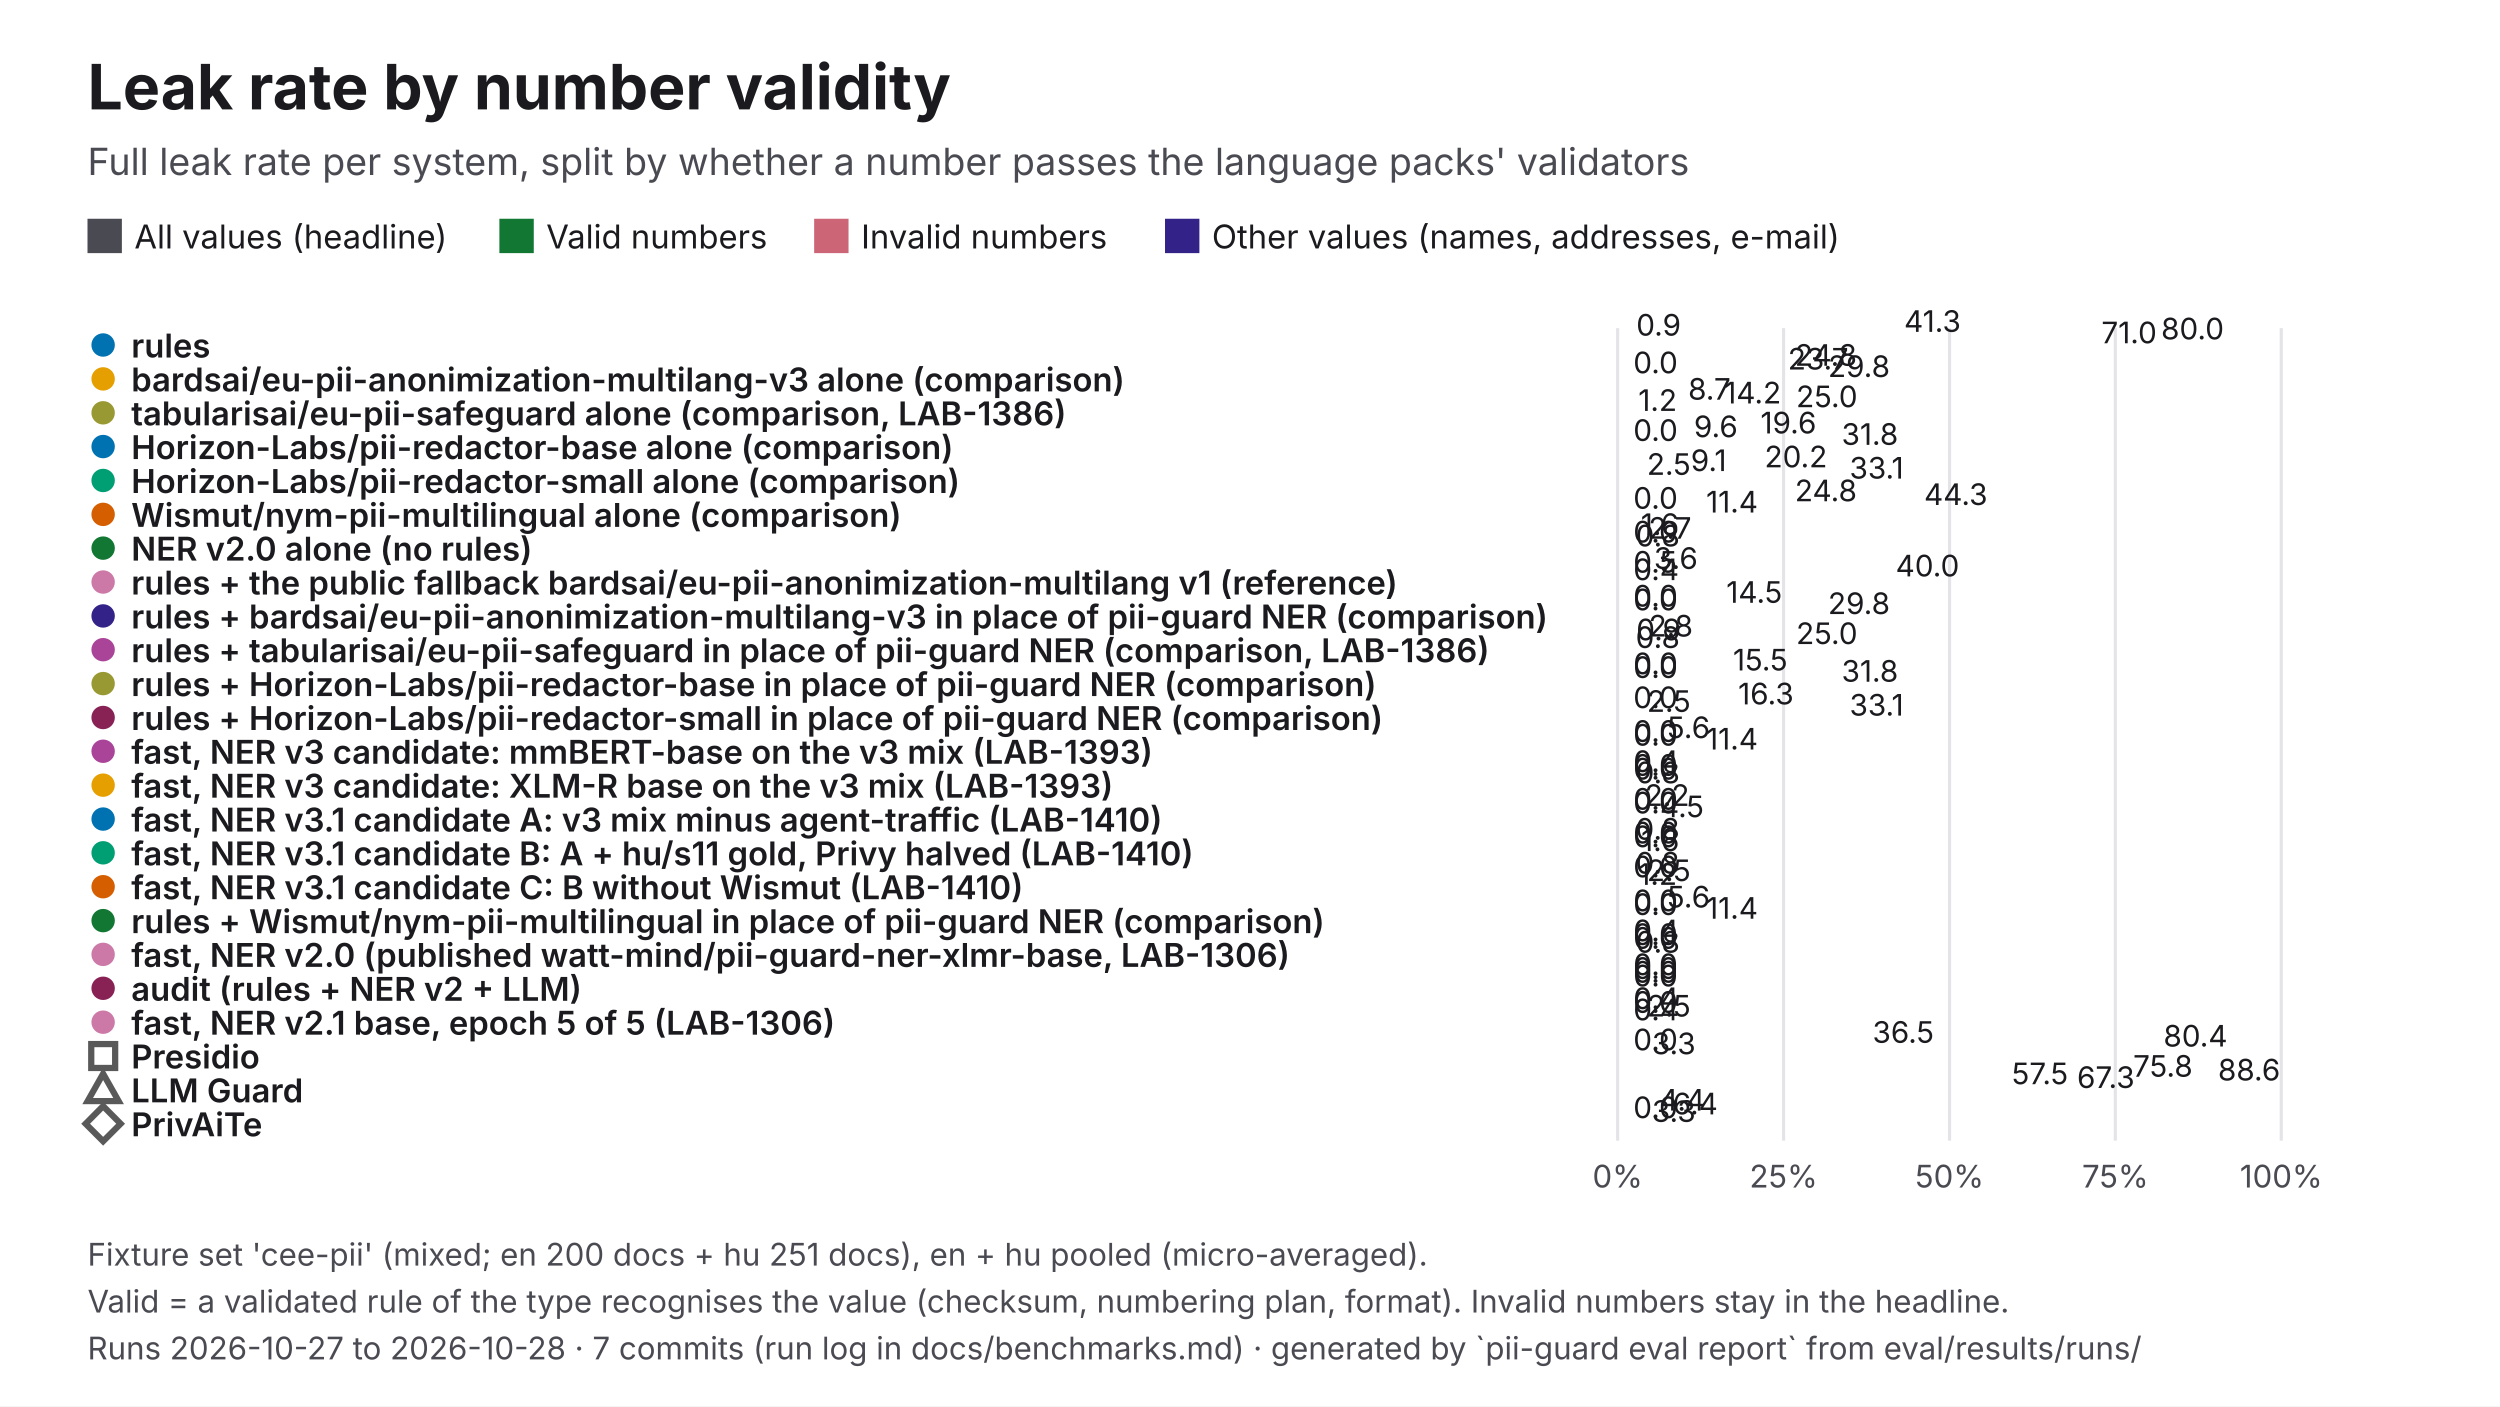
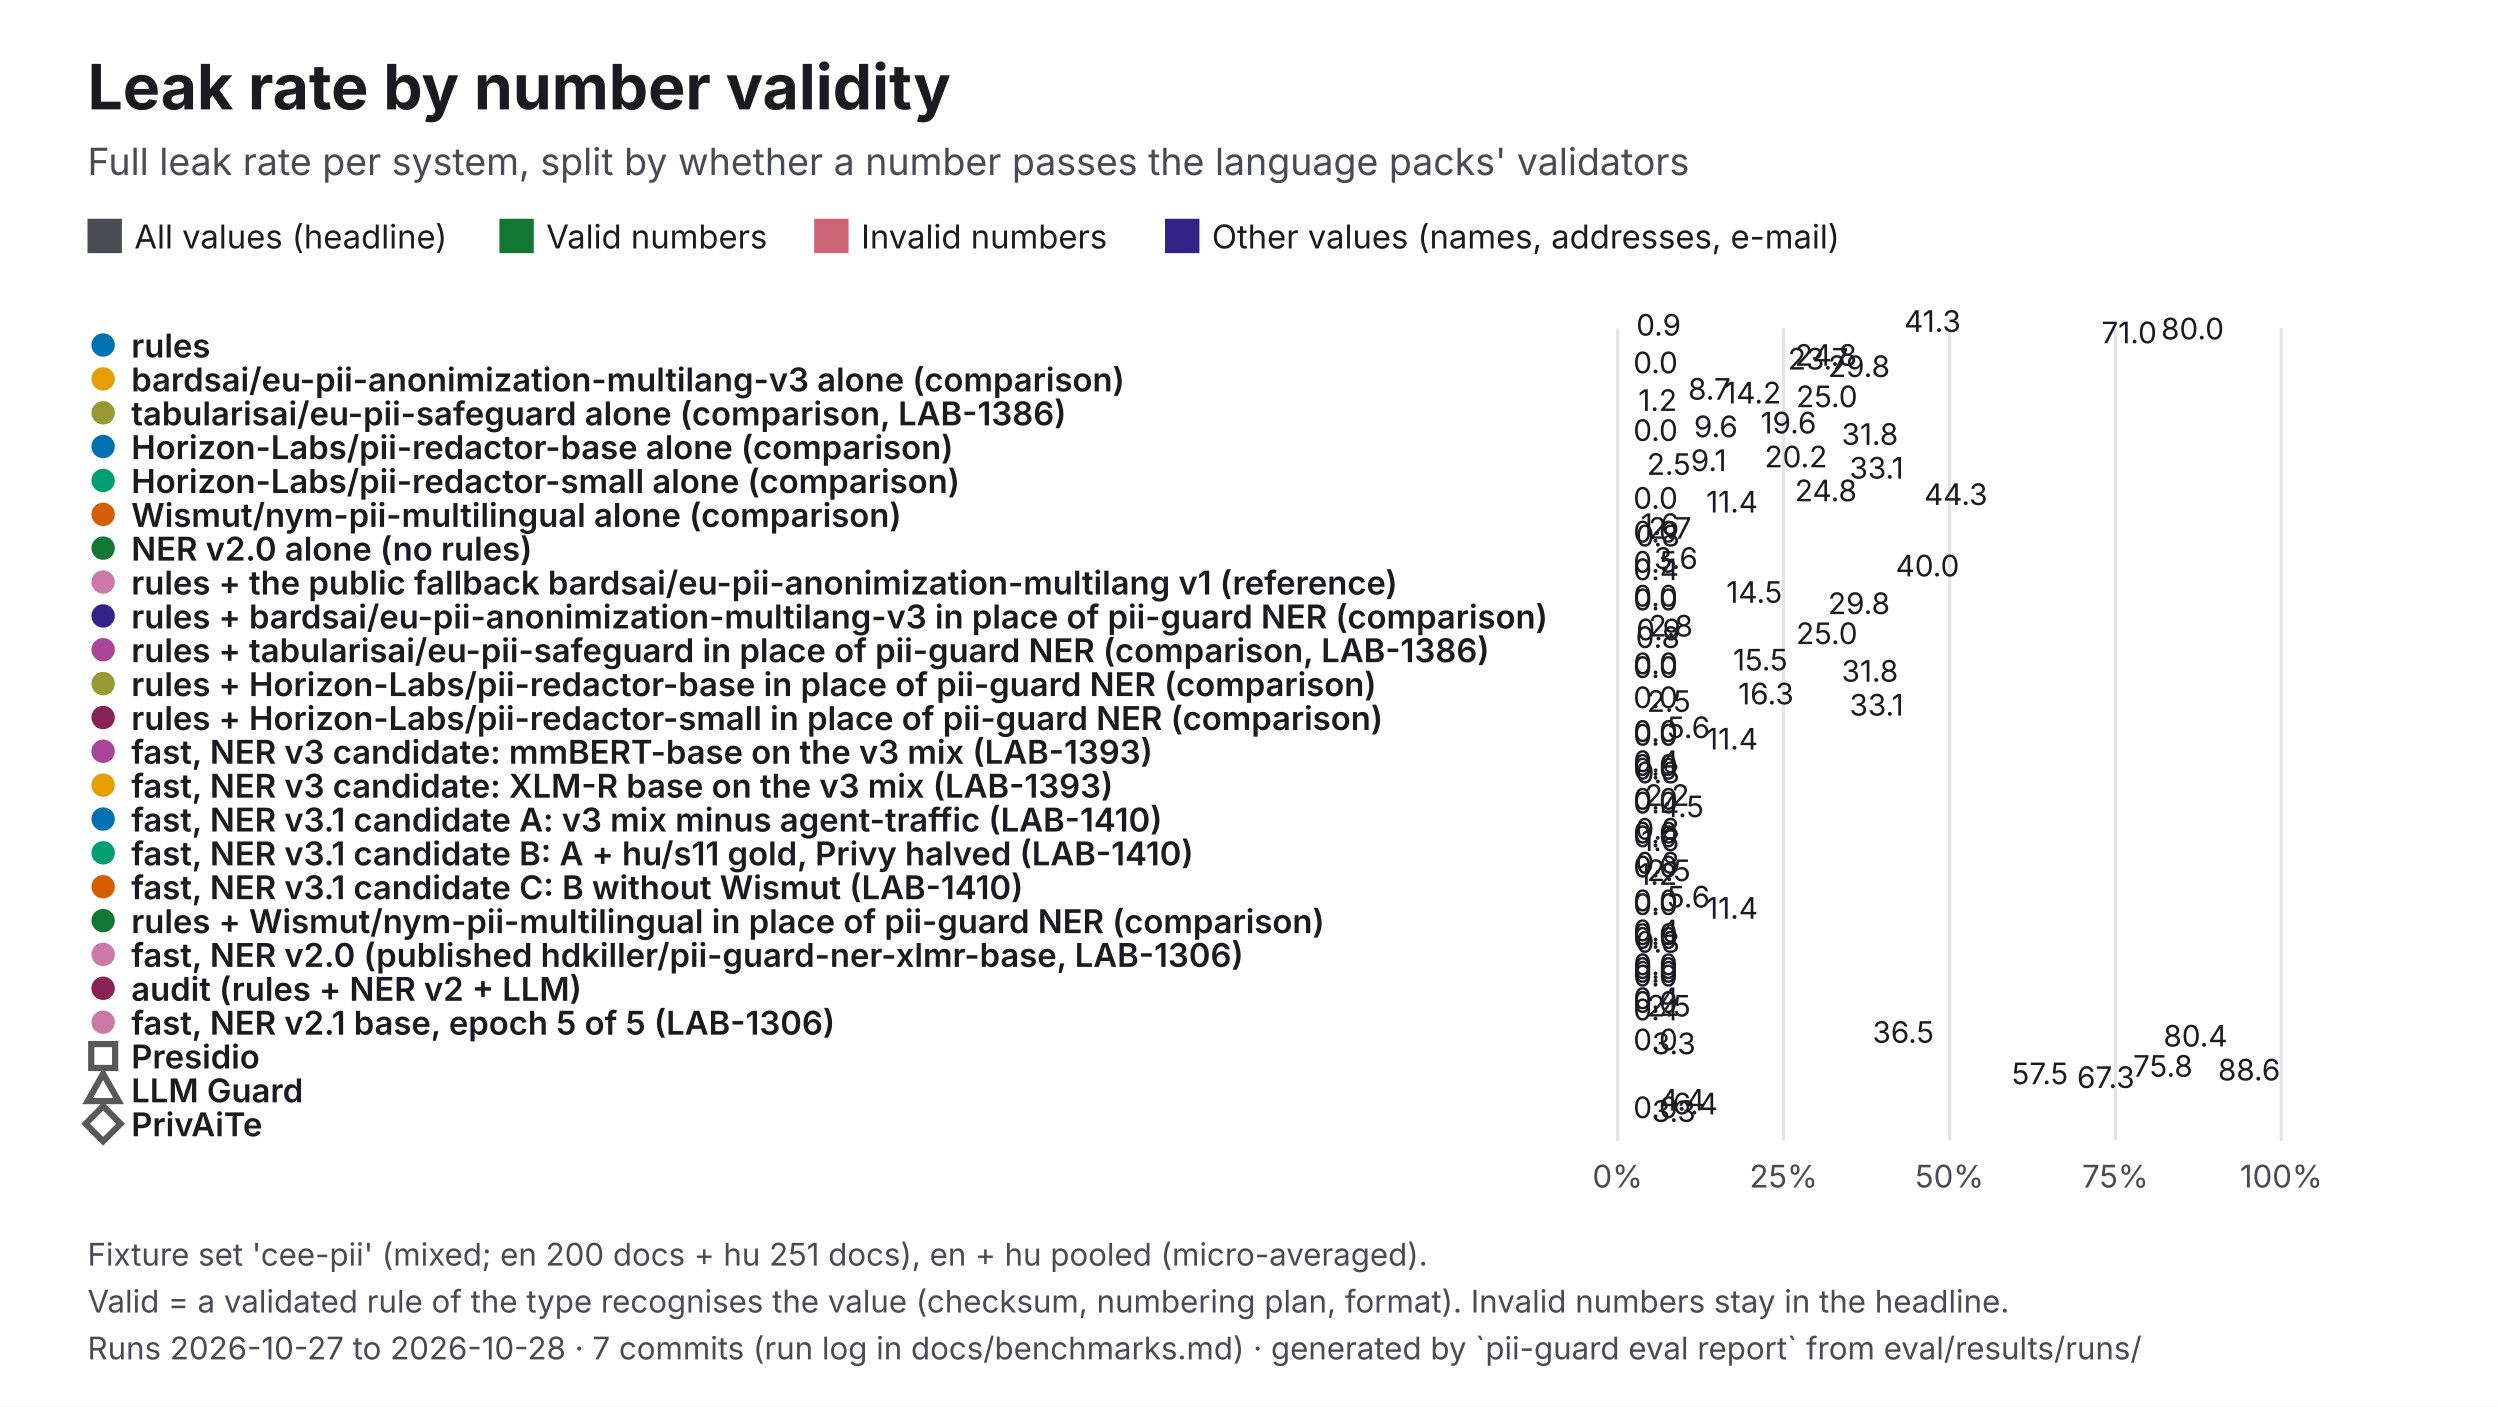
<svg xmlns="http://www.w3.org/2000/svg" viewBox="0 0 1600 900" width="1600" height="900" role="img" aria-labelledby="t d" font-family="Inter, 'Helvetica Neue', Helvetica, Arial, sans-serif">
  <rect width="1600" height="900" fill="#FFFFFF" />
  <text x="56" y="70" font-size="40" fill="#1B1B1F" font-weight="700">Leak rate by number validity</text>
  <text x="56" y="112" font-size="24" fill="#4A4A52">Full leak rate per system, split by whether a number passes the language packs' validators</text>
  <rect x="56" y="140" width="22" height="22" fill="#4A4A52" />
  <text x="86" y="159" font-size="21" fill="#1B1B1F">All values (headline)</text>
  <rect x="319.61" y="140" width="22" height="22" fill="#117733" />
  <text x="349.6" y="159" font-size="21" fill="#1B1B1F">Valid numbers</text>
  <rect x="521.06" y="140" width="22" height="22" fill="#CC6677" />
  <text x="551.1" y="159" font-size="21" fill="#1B1B1F">Invalid numbers</text>
  <rect x="745.61" y="140" width="22" height="22" fill="#332288" />
  <text x="775.6" y="159" font-size="21" fill="#1B1B1F">Other values (names, addresses, e-mail)</text>
  <line x1="1035.3" y1="210" x2="1035.3" y2="730" stroke="#E3E3E8" stroke-width="2" />
  <text x="1035.3" y="760" font-size="20" fill="#4A4A52" text-anchor="middle">0%</text>
  <line x1="1141.5" y1="210" x2="1141.5" y2="730" stroke="#E3E3E8" stroke-width="2" />
  <text x="1141.5" y="760" font-size="20" fill="#4A4A52" text-anchor="middle">25%</text>
  <line x1="1247.7" y1="210" x2="1247.7" y2="730" stroke="#E3E3E8" stroke-width="2" />
  <text x="1247.7" y="760" font-size="20" fill="#4A4A52" text-anchor="middle">50%</text>
  <line x1="1353.8" y1="210" x2="1353.8" y2="730" stroke="#E3E3E8" stroke-width="2" />
  <text x="1353.8" y="760" font-size="20" fill="#4A4A52" text-anchor="middle">75%</text>
  <line x1="1460" y1="210" x2="1460" y2="730" stroke="#E3E3E8" stroke-width="2" />
  <text x="1460" y="760" font-size="20" fill="#4A4A52" text-anchor="middle">100%</text>
  <circle cx="66" cy="220.8" r="9" fill="#0072B2" stroke="#FFFFFF" stroke-width="3" />
  <text x="84" y="228.8" font-size="21" fill="#1B1B1F" font-weight="600">rules</text>
  <rect x="1035.3" y="218" width="175.3" height="-1.6" fill="#4A4A52" />
  <text x="1218.6" y="212.4" font-size="19" fill="#1B1B1F">41.3</text>
  <rect x="1035.3" y="220.4" width="3.9" height="-1.6" fill="#117733" />
  <text x="1047.2" y="214.8" font-size="19" fill="#1B1B1F">0.9</text>
  <rect x="1035.3" y="222.8" width="339.7" height="-1.6" fill="#CC6677" />
  <text x="1383.1" y="217.2" font-size="19" fill="#1B1B1F">80.0</text>
  <rect x="1035.3" y="225.2" width="301.6" height="-1.6" fill="#332288" />
  <text x="1344.9" y="219.7" font-size="19" fill="#1B1B1F">71.0</text>
  <circle cx="66" cy="242.5" r="9" fill="#E69F00" stroke="#FFFFFF" stroke-width="3" />
  <text x="84" y="250.5" font-size="21" fill="#1B1B1F" font-weight="600">bardsai/eu-pii-anonimization-multilang-v3 alone (comparison)</text>
  <rect x="1035.3" y="239.7" width="105.3" height="-1.6" fill="#4A4A52" />
  <text x="1148.7" y="234.1" font-size="19" fill="#1B1B1F">24.8</text>
  <rect x="1035.3" y="242.1" width="100.8" height="-1.6" fill="#117733" />
  <text x="1144.2" y="236.5" font-size="19" fill="#1B1B1F">23.7</text>
  <rect x="1035.3" y="244.5" width="2" height="-1.6" fill="#CC6677" />
  <text x="1045.3" y="238.9" font-size="19" fill="#1B1B1F">0.0</text>
  <rect x="1035.3" y="246.9" width="126.5" height="-1.6" fill="#332288" />
  <text x="1169.9" y="241.3" font-size="19" fill="#1B1B1F">29.8</text>
  <circle cx="66" cy="264.2" r="9" fill="#999933" stroke="#FFFFFF" stroke-width="3" />
  <text x="84" y="272.2" font-size="21" fill="#1B1B1F" font-weight="600">tabularisai/eu-pii-safeguard alone (comparison, LAB-1386)</text>
  <rect x="1035.3" y="261.3" width="37.1" height="-1.6" fill="#4A4A52" />
  <text x="1080.4" y="255.8" font-size="19" fill="#1B1B1F">8.7</text>
  <rect x="1035.3" y="263.8" width="60.1" height="-1.6" fill="#117733" />
  <text x="1103.5" y="258.2" font-size="19" fill="#1B1B1F">14.2</text>
  <rect x="1035.3" y="266.2" width="106.2" height="-1.6" fill="#CC6677" />
  <text x="1149.5" y="260.6" font-size="19" fill="#1B1B1F">25.0</text>
  <rect x="1035.3" y="268.6" width="5.2" height="-1.6" fill="#332288" />
  <text x="1048.5" y="263" font-size="19" fill="#1B1B1F">1.2</text>
  <circle cx="66" cy="285.8" r="9" fill="#0072B2" stroke="#FFFFFF" stroke-width="3" />
  <text x="84" y="293.8" font-size="21" fill="#1B1B1F" font-weight="600">Horizon-Labs/pii-redactor-base alone (comparison)</text>
  <rect x="1035.3" y="283" width="83.4" height="-1.6" fill="#4A4A52" />
  <text x="1126.7" y="277.4" font-size="19" fill="#1B1B1F">19.6</text>
  <rect x="1035.3" y="285.4" width="40.7" height="-1.6" fill="#117733" />
  <text x="1084.1" y="279.8" font-size="19" fill="#1B1B1F">9.6</text>
  <rect x="1035.3" y="287.8" width="2" height="-1.6" fill="#CC6677" />
  <text x="1045.3" y="282.2" font-size="19" fill="#1B1B1F">0.0</text>
  <rect x="1035.3" y="290.2" width="135.2" height="-1.6" fill="#332288" />
  <text x="1178.6" y="284.7" font-size="19" fill="#1B1B1F">31.8</text>
  <circle cx="66" cy="307.5" r="9" fill="#009E73" stroke="#FFFFFF" stroke-width="3" />
  <text x="84" y="315.5" font-size="21" fill="#1B1B1F" font-weight="600">Horizon-Labs/pii-redactor-small alone (comparison)</text>
  <rect x="1035.3" y="304.7" width="86" height="-1.6" fill="#4A4A52" />
  <text x="1129.3" y="299.1" font-size="19" fill="#1B1B1F">20.2</text>
  <rect x="1035.3" y="307.1" width="38.8" height="-1.6" fill="#117733" />
  <text x="1082.1" y="301.5" font-size="19" fill="#1B1B1F">9.1</text>
  <rect x="1035.3" y="309.5" width="10.6" height="-1.6" fill="#CC6677" />
  <text x="1054" y="303.9" font-size="19" fill="#1B1B1F">2.5</text>
  <rect x="1035.3" y="311.9" width="140.4" height="-1.6" fill="#332288" />
  <text x="1183.7" y="306.3" font-size="19" fill="#1B1B1F">33.1</text>
  <circle cx="66" cy="329.2" r="9" fill="#D55E00" stroke="#FFFFFF" stroke-width="3" />
  <text x="84" y="337.2" font-size="21" fill="#1B1B1F" font-weight="600">Wismut/nym-pii-multilingual alone (comparison)</text>
  <rect x="1035.3" y="326.3" width="105.3" height="-1.6" fill="#4A4A52" />
  <text x="1148.7" y="320.8" font-size="19" fill="#1B1B1F">24.8</text>
  <rect x="1035.3" y="328.8" width="188.1" height="-1.6" fill="#117733" />
  <text x="1231.4" y="323.2" font-size="19" fill="#1B1B1F">44.3</text>
  <rect x="1035.3" y="331.2" width="2" height="-1.6" fill="#CC6677" />
  <text x="1045.3" y="325.6" font-size="19" fill="#1B1B1F">0.0</text>
  <rect x="1035.3" y="333.6" width="48.5" height="-1.6" fill="#332288" />
  <text x="1091.9" y="328" font-size="19" fill="#1B1B1F">11.4</text>
  <circle cx="66" cy="350.8" r="9" fill="#117733" stroke="#FFFFFF" stroke-width="3" />
  <text x="84" y="358.8" font-size="21" fill="#1B1B1F" font-weight="600">NER v2.0 alone (no rules)</text>
  <rect x="1035.3" y="348" width="6.8" height="-1.6" fill="#4A4A52" />
  <text x="1050.1" y="342.4" font-size="19" fill="#1B1B1F">1.6</text>
  <rect x="1035.3" y="350.4" width="11.6" height="-1.6" fill="#117733" />
  <text x="1055" y="344.8" font-size="19" fill="#1B1B1F">2.7</text>
  <rect x="1035.3" y="352.8" width="2" height="-1.6" fill="#CC6677" />
  <text x="1045.3" y="347.2" font-size="19" fill="#1B1B1F">0.0</text>
  <rect x="1035.3" y="355.2" width="3.5" height="-1.6" fill="#332288" />
  <text x="1046.8" y="349.7" font-size="19" fill="#1B1B1F">0.8</text>
  <circle cx="66" cy="372.5" r="9" fill="#CC79A7" stroke="#FFFFFF" stroke-width="3" />
  <text x="84" y="380.5" font-size="21" fill="#1B1B1F" font-weight="600">rules + the public fallback bardsai/eu-pii-anonimization-multilang v1 (reference)</text>
  <rect x="1035.3" y="369.7" width="15.2" height="-1.6" fill="#4A4A52" />
  <text x="1058.5" y="364.1" font-size="19" fill="#1B1B1F">3.6</text>
  <rect x="1035.3" y="372.1" width="2" height="-1.6" fill="#117733" />
  <text x="1045.3" y="366.5" font-size="19" fill="#1B1B1F">0.5</text>
  <rect x="1035.3" y="374.5" width="169.9" height="-1.6" fill="#CC6677" />
  <text x="1213.2" y="368.9" font-size="19" fill="#1B1B1F">40.0</text>
  <rect x="1035.3" y="376.9" width="2" height="-1.6" fill="#332288" />
  <text x="1045.3" y="371.3" font-size="19" fill="#1B1B1F">0.4</text>
  <circle cx="66" cy="394.2" r="9" fill="#332288" stroke="#FFFFFF" stroke-width="3" />
  <text x="84" y="402.2" font-size="21" fill="#1B1B1F" font-weight="600">rules + bardsai/eu-pii-anonimization-multilang-v3 in place of pii-guard NER (comparison)</text>
  <rect x="1035.3" y="391.3" width="61.5" height="-1.6" fill="#4A4A52" />
  <text x="1104.8" y="385.8" font-size="19" fill="#1B1B1F">14.5</text>
  <rect x="1035.3" y="393.8" width="2" height="-1.6" fill="#117733" />
  <text x="1045.3" y="388.2" font-size="19" fill="#1B1B1F">0.0</text>
  <rect x="1035.3" y="396.2" width="2" height="-1.6" fill="#CC6677" />
  <text x="1045.3" y="390.6" font-size="19" fill="#1B1B1F">0.0</text>
  <rect x="1035.3" y="398.6" width="126.5" height="-1.6" fill="#332288" />
  <text x="1169.9" y="393" font-size="19" fill="#1B1B1F">29.8</text>
  <circle cx="66" cy="415.8" r="9" fill="#AA4499" stroke="#FFFFFF" stroke-width="3" />
  <text x="84" y="423.8" font-size="21" fill="#1B1B1F" font-weight="600">rules + tabularisai/eu-pii-safeguard in place of pii-guard NER (comparison, LAB-1386)</text>
  <rect x="1035.3" y="413" width="11.8" height="-1.6" fill="#4A4A52" />
  <text x="1055.1" y="407.4" font-size="19" fill="#1B1B1F">2.8</text>
  <rect x="1035.3" y="415.4" width="3.9" height="-1.6" fill="#117733" />
  <text x="1047.2" y="409.8" font-size="19" fill="#1B1B1F">0.9</text>
  <rect x="1035.3" y="417.8" width="106.2" height="-1.6" fill="#CC6677" />
  <text x="1149.5" y="412.2" font-size="19" fill="#1B1B1F">25.0</text>
  <rect x="1035.3" y="420.2" width="3.5" height="-1.6" fill="#332288" />
  <text x="1046.8" y="414.7" font-size="19" fill="#1B1B1F">0.8</text>
  <circle cx="66" cy="437.5" r="9" fill="#999933" stroke="#FFFFFF" stroke-width="3" />
  <text x="84" y="445.5" font-size="21" fill="#1B1B1F" font-weight="600">rules + Horizon-Labs/pii-redactor-base in place of pii-guard NER (comparison)</text>
  <rect x="1035.3" y="434.7" width="65.7" height="-1.6" fill="#4A4A52" />
  <text x="1109.1" y="429.1" font-size="19" fill="#1B1B1F">15.5</text>
  <rect x="1035.3" y="437.1" width="2" height="-1.6" fill="#117733" />
  <text x="1045.3" y="431.5" font-size="19" fill="#1B1B1F">0.0</text>
  <rect x="1035.3" y="439.5" width="2" height="-1.6" fill="#CC6677" />
  <text x="1045.3" y="433.9" font-size="19" fill="#1B1B1F">0.0</text>
  <rect x="1035.3" y="441.9" width="135.2" height="-1.6" fill="#332288" />
  <text x="1178.6" y="436.3" font-size="19" fill="#1B1B1F">31.8</text>
  <circle cx="66" cy="459.2" r="9" fill="#882255" stroke="#FFFFFF" stroke-width="3" />
  <text x="84" y="467.2" font-size="21" fill="#1B1B1F" font-weight="600">rules + Horizon-Labs/pii-redactor-small in place of pii-guard NER (comparison)</text>
  <rect x="1035.3" y="456.3" width="69.1" height="-1.6" fill="#4A4A52" />
  <text x="1112.4" y="450.8" font-size="19" fill="#1B1B1F">16.3</text>
  <rect x="1035.3" y="458.8" width="2" height="-1.6" fill="#117733" />
  <text x="1045.3" y="453.2" font-size="19" fill="#1B1B1F">0.0</text>
  <rect x="1035.3" y="461.2" width="10.6" height="-1.6" fill="#CC6677" />
  <text x="1054" y="455.6" font-size="19" fill="#1B1B1F">2.5</text>
  <rect x="1035.3" y="463.6" width="140.4" height="-1.6" fill="#332288" />
  <text x="1183.7" y="458" font-size="19" fill="#1B1B1F">33.1</text>
  <circle cx="66" cy="480.8" r="9" fill="#AA4499" stroke="#FFFFFF" stroke-width="3" />
  <text x="84" y="488.8" font-size="21" fill="#1B1B1F" font-weight="600">fast, NER v3 candidate: mmBERT-base on the v3 mix (LAB-1393)</text>
  <rect x="1035.3" y="478" width="23.6" height="-1.6" fill="#4A4A52" />
  <text x="1066.9" y="472.4" font-size="19" fill="#1B1B1F">5.6</text>
  <rect x="1035.3" y="480.4" width="2" height="-1.6" fill="#117733" />
  <text x="1045.3" y="474.8" font-size="19" fill="#1B1B1F">0.0</text>
  <rect x="1035.3" y="482.8" width="2" height="-1.6" fill="#CC6677" />
  <text x="1045.3" y="477.2" font-size="19" fill="#1B1B1F">0.0</text>
  <rect x="1035.3" y="485.2" width="48.5" height="-1.6" fill="#332288" />
  <text x="1091.9" y="479.7" font-size="19" fill="#1B1B1F">11.4</text>
  <circle cx="66" cy="502.5" r="9" fill="#E69F00" stroke="#FFFFFF" stroke-width="3" />
  <text x="84" y="510.5" font-size="21" fill="#1B1B1F" font-weight="600">fast, NER v3 candidate: XLM-R base on the v3 mix (LAB-1393)</text>
  <rect x="1035.3" y="499.7" width="2" height="-1.6" fill="#4A4A52" />
  <text x="1045.3" y="494.1" font-size="19" fill="#1B1B1F">0.4</text>
  <rect x="1035.3" y="502.1" width="2" height="-1.6" fill="#117733" />
  <text x="1045.3" y="496.5" font-size="19" fill="#1B1B1F">0.0</text>
  <rect x="1035.3" y="504.5" width="2" height="-1.6" fill="#CC6677" />
  <text x="1045.3" y="498.9" font-size="19" fill="#1B1B1F">0.0</text>
  <rect x="1035.3" y="506.9" width="3.5" height="-1.6" fill="#332288" />
  <text x="1046.8" y="501.3" font-size="19" fill="#1B1B1F">0.8</text>
  <circle cx="66" cy="524.2" r="9" fill="#0072B2" stroke="#FFFFFF" stroke-width="3" />
  <text x="84" y="532.2" font-size="21" fill="#1B1B1F" font-weight="600">fast, NER v3.1 candidate A: v3 mix minus agent-traffic (LAB-1410)</text>
  <rect x="1035.3" y="521.3" width="9.3" height="-1.6" fill="#4A4A52" />
  <text x="1052.6" y="515.8" font-size="19" fill="#1B1B1F">2.2</text>
  <rect x="1035.3" y="523.8" width="2" height="-1.6" fill="#117733" />
  <text x="1045.3" y="518.2" font-size="19" fill="#1B1B1F">0.0</text>
  <rect x="1035.3" y="526.2" width="2" height="-1.6" fill="#CC6677" />
  <text x="1045.3" y="520.6" font-size="19" fill="#1B1B1F">0.0</text>
  <rect x="1035.3" y="528.6" width="19.1" height="-1.6" fill="#332288" />
  <text x="1062.4" y="523" font-size="19" fill="#1B1B1F">4.5</text>
  <circle cx="66" cy="545.8" r="9" fill="#009E73" stroke="#FFFFFF" stroke-width="3" />
  <text x="84" y="553.8" font-size="21" fill="#1B1B1F" font-weight="600">fast, NER v3.1 candidate B: A + hu/s11 gold, Privy halved (LAB-1410)</text>
  <rect x="1035.3" y="543" width="3.4" height="-1.6" fill="#4A4A52" />
  <text x="1046.7" y="537.4" font-size="19" fill="#1B1B1F">0.8</text>
  <rect x="1035.3" y="545.4" width="2" height="-1.6" fill="#117733" />
  <text x="1045.3" y="539.8" font-size="19" fill="#1B1B1F">0.0</text>
  <rect x="1035.3" y="547.8" width="2" height="-1.6" fill="#CC6677" />
  <text x="1045.3" y="542.2" font-size="19" fill="#1B1B1F">0.0</text>
  <rect x="1035.3" y="550.2" width="6.9" height="-1.6" fill="#332288" />
  <text x="1050.3" y="544.7" font-size="19" fill="#1B1B1F">1.6</text>
  <circle cx="66" cy="567.5" r="9" fill="#D55E00" stroke="#FFFFFF" stroke-width="3" />
  <text x="84" y="575.5" font-size="21" fill="#1B1B1F" font-weight="600">fast, NER v3.1 candidate C: B without Wismut (LAB-1410)</text>
  <rect x="1035.3" y="564.7" width="3.4" height="-1.6" fill="#4A4A52" />
  <text x="1046.7" y="559.1" font-size="19" fill="#1B1B1F">0.8</text>
  <rect x="1035.3" y="567.1" width="2" height="-1.6" fill="#117733" />
  <text x="1045.3" y="561.5" font-size="19" fill="#1B1B1F">0.0</text>
  <rect x="1035.3" y="569.5" width="10.6" height="-1.6" fill="#CC6677" />
  <text x="1054" y="563.9" font-size="19" fill="#1B1B1F">2.5</text>
  <rect x="1035.3" y="571.9" width="5.2" height="-1.6" fill="#332288" />
  <text x="1048.5" y="566.3" font-size="19" fill="#1B1B1F">1.2</text>
  <circle cx="66" cy="589.2" r="9" fill="#117733" stroke="#FFFFFF" stroke-width="3" />
  <text x="84" y="597.2" font-size="21" fill="#1B1B1F" font-weight="600">rules + Wismut/nym-pii-multilingual in place of pii-guard NER (comparison)</text>
  <rect x="1035.3" y="586.3" width="23.6" height="-1.6" fill="#4A4A52" />
  <text x="1066.9" y="580.8" font-size="19" fill="#1B1B1F">5.6</text>
  <rect x="1035.3" y="588.8" width="2" height="-1.6" fill="#117733" />
  <text x="1045.3" y="583.2" font-size="19" fill="#1B1B1F">0.0</text>
  <rect x="1035.3" y="591.2" width="2" height="-1.6" fill="#CC6677" />
  <text x="1045.3" y="585.6" font-size="19" fill="#1B1B1F">0.0</text>
  <rect x="1035.3" y="593.6" width="48.5" height="-1.6" fill="#332288" />
  <text x="1091.9" y="588" font-size="19" fill="#1B1B1F">11.4</text>
  <circle cx="66" cy="610.8" r="9" fill="#CC79A7" stroke="#FFFFFF" stroke-width="3" />
-   <text x="84" y="618.8" font-size="21" fill="#1B1B1F" font-weight="600">fast, NER v2.0 (published watt-mind/pii-guard-ner-xlmr-base, LAB-1306)</text>
+   <text x="84" y="618.8" font-size="21" fill="#1B1B1F" font-weight="600">fast, NER v2.0 (published hdkiller/pii-guard-ner-xlmr-base, LAB-1306)</text>
  <rect x="1035.3" y="608" width="2" height="-1.6" fill="#4A4A52" />
  <text x="1045.3" y="602.4" font-size="19" fill="#1B1B1F">0.4</text>
  <rect x="1035.3" y="610.4" width="2" height="-1.6" fill="#117733" />
  <text x="1045.3" y="604.8" font-size="19" fill="#1B1B1F">0.0</text>
  <rect x="1035.3" y="612.8" width="2" height="-1.6" fill="#CC6677" />
  <text x="1045.3" y="607.2" font-size="19" fill="#1B1B1F">0.0</text>
  <rect x="1035.3" y="615.2" width="3.5" height="-1.6" fill="#332288" />
  <text x="1046.8" y="609.7" font-size="19" fill="#1B1B1F">0.8</text>
  <circle cx="66" cy="632.5" r="9" fill="#882255" stroke="#FFFFFF" stroke-width="3" />
  <text x="84" y="640.5" font-size="21" fill="#1B1B1F" font-weight="600">audit (rules + NER v2 + LLM)</text>
  <rect x="1035.3" y="629.7" width="2" height="-1.6" fill="#4A4A52" />
  <text x="1045.3" y="624.1" font-size="19" fill="#1B1B1F">0.0</text>
  <rect x="1035.3" y="632.1" width="2" height="-1.6" fill="#117733" />
  <text x="1045.3" y="626.5" font-size="19" fill="#1B1B1F">0.0</text>
  <rect x="1035.3" y="634.5" width="2" height="-1.6" fill="#CC6677" />
  <text x="1045.3" y="628.9" font-size="19" fill="#1B1B1F">0.0</text>
  <rect x="1035.3" y="636.9" width="2" height="-1.6" fill="#332288" />
  <text x="1045.3" y="631.3" font-size="19" fill="#1B1B1F">0.0</text>
  <circle cx="66" cy="654.2" r="9" fill="#CC79A7" stroke="#FFFFFF" stroke-width="3" />
  <text x="84" y="662.2" font-size="21" fill="#1B1B1F" font-weight="600">fast, NER v2.1 base, epoch 5 of 5 (LAB-1306)</text>
  <rect x="1035.3" y="651.3" width="2" height="-1.6" fill="#4A4A52" />
  <text x="1045.3" y="645.8" font-size="19" fill="#1B1B1F">0.4</text>
  <rect x="1035.3" y="653.8" width="2" height="-1.6" fill="#117733" />
  <text x="1045.3" y="648.2" font-size="19" fill="#1B1B1F">0.0</text>
  <rect x="1035.3" y="656.2" width="10.6" height="-1.6" fill="#CC6677" />
  <text x="1054" y="650.6" font-size="19" fill="#1B1B1F">2.5</text>
  <rect x="1035.3" y="658.6" width="2" height="-1.6" fill="#332288" />
  <text x="1045.3" y="653" font-size="19" fill="#1B1B1F">0.4</text>
  <rect x="58.4" y="668.2" width="15.3" height="15.3" fill="#FFFFFF" stroke="#595959" stroke-width="4" />
  <text x="84" y="683.8" font-size="21" fill="#1B1B1F" font-weight="600">Presidio</text>
  <rect x="1035.3" y="673" width="155" height="-1.6" fill="#4A4A52" />
  <text x="1198.4" y="667.4" font-size="19" fill="#1B1B1F">36.5</text>
  <rect x="1035.3" y="675.4" width="341.3" height="-1.6" fill="#117733" />
  <text x="1384.6" y="669.8" font-size="19" fill="#1B1B1F">80.4</text>
  <rect x="1035.3" y="677.8" width="2" height="-1.6" fill="#CC6677" />
  <text x="1045.3" y="672.2" font-size="19" fill="#1B1B1F">0.0</text>
  <rect x="1035.3" y="680.2" width="13.9" height="-1.6" fill="#332288" />
  <text x="1057.2" y="674.7" font-size="19" fill="#1B1B1F">3.3</text>
  <polygon points="66,687.2 75.9,704.7 56.1,704.7" fill="#FFFFFF" stroke="#595959" stroke-width="4" />
  <text x="84" y="705.5" font-size="21" fill="#1B1B1F" font-weight="600">LLM Guard</text>
  <rect x="1035.3" y="694.7" width="321.9" height="-1.6" fill="#4A4A52" />
  <text x="1365.2" y="689.1" font-size="19" fill="#1B1B1F">75.8</text>
  <rect x="1035.3" y="697.1" width="376.2" height="-1.6" fill="#117733" />
  <text x="1419.5" y="691.5" font-size="19" fill="#1B1B1F">88.6</text>
  <rect x="1035.3" y="699.5" width="244.2" height="-1.6" fill="#CC6677" />
  <text x="1287.5" y="693.9" font-size="19" fill="#1B1B1F">57.5</text>
  <rect x="1035.3" y="701.9" width="286" height="-1.6" fill="#332288" />
  <text x="1329.3" y="696.3" font-size="19" fill="#1B1B1F">67.3</text>
  <polygon points="66,707.9 77.2,719.2 66,730.4 54.8,719.2" fill="#FFFFFF" stroke="#595959" stroke-width="4" />
  <text x="84" y="727.2" font-size="21" fill="#1B1B1F" font-weight="600">PrivAiTe</text>
  <rect x="1035.3" y="716.3" width="18.6" height="-1.6" fill="#4A4A52" />
  <text x="1061.9" y="710.8" font-size="19" fill="#1B1B1F">4.4</text>
  <rect x="1035.3" y="718.8" width="27.1" height="-1.6" fill="#117733" />
  <text x="1070.5" y="713.2" font-size="19" fill="#1B1B1F">6.4</text>
  <rect x="1035.3" y="721.2" width="2" height="-1.6" fill="#CC6677" />
  <text x="1045.3" y="715.6" font-size="19" fill="#1B1B1F">0.0</text>
  <rect x="1035.3" y="723.6" width="13.9" height="-1.6" fill="#332288" />
  <text x="1057.2" y="718" font-size="19" fill="#1B1B1F">3.3</text>
  <text x="56" y="810" font-size="20" fill="#4A4A52">Fixture set 'cee-pii' (mixed; en 200 docs + hu 251 docs), en + hu pooled (micro-averaged).</text>
  <text x="56" y="840" font-size="20" fill="#4A4A52">Valid = a validated rule of the type recognises the value (checksum, numbering plan, format). Invalid numbers stay in the headline.</text>
  <text x="56" y="870" font-size="20" fill="#4A4A52">Runs 2026-10-27 to 2026-10-28 · 7 commits (run log in docs/benchmarks.md) · generated by `pii-guard eval report` from eval/results/runs/</text>
</svg>
